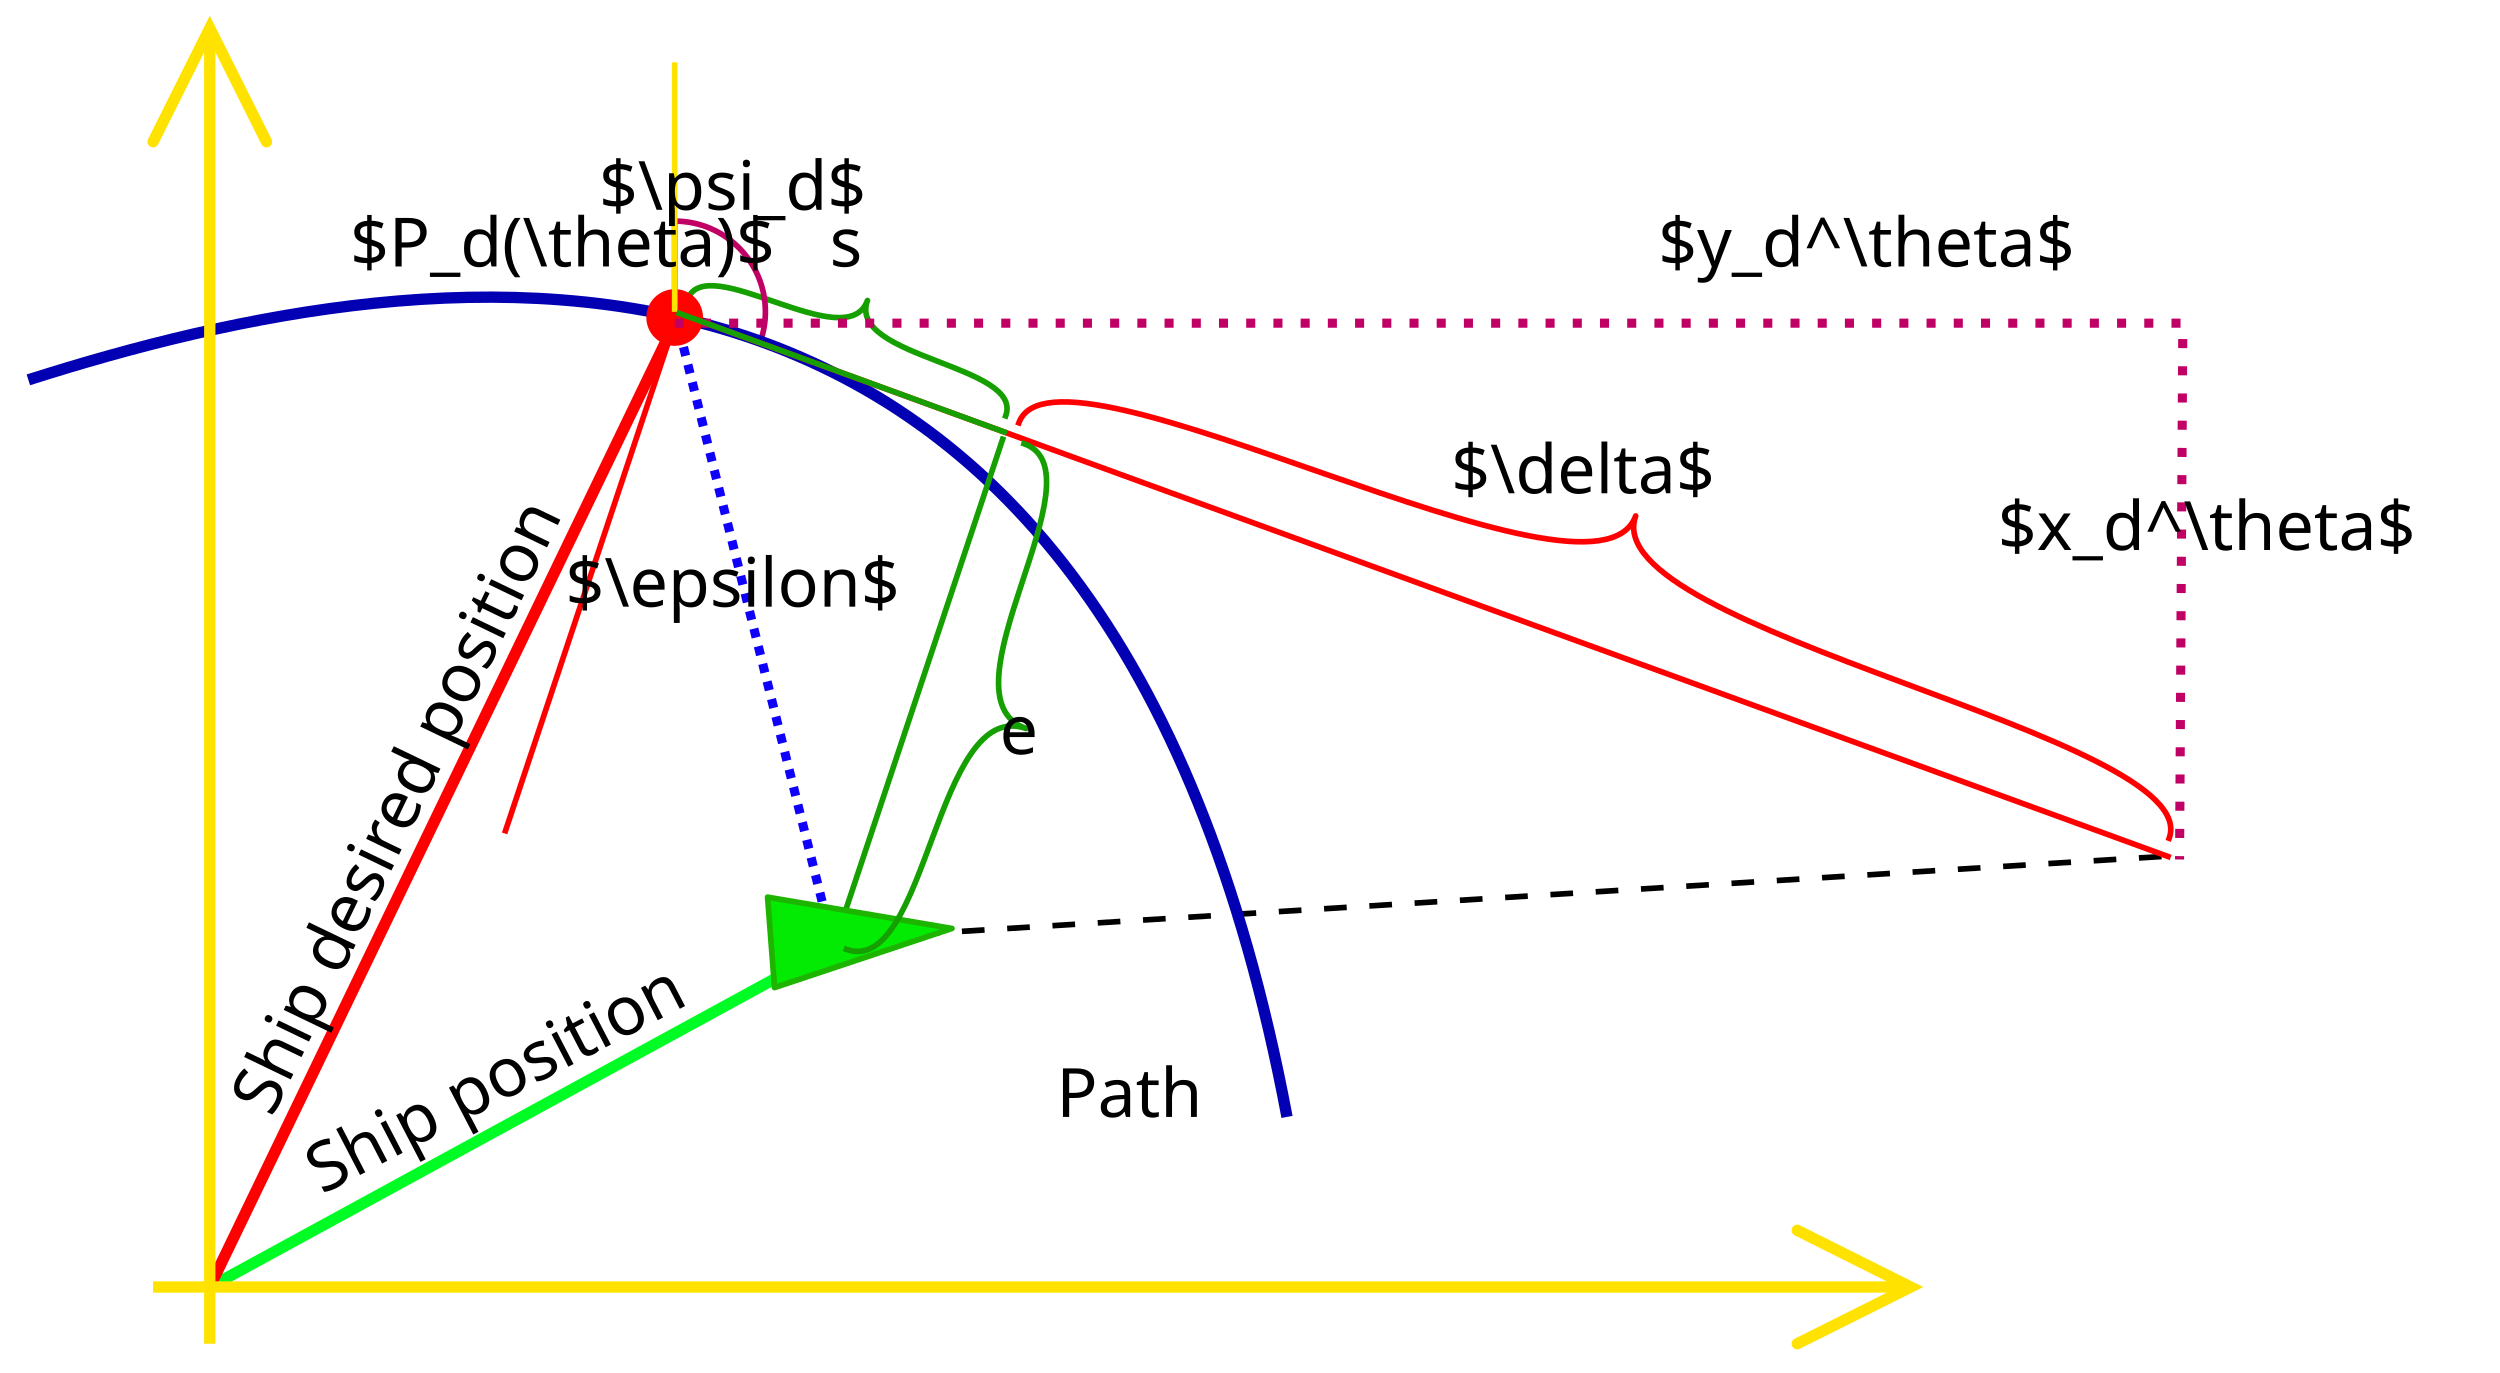
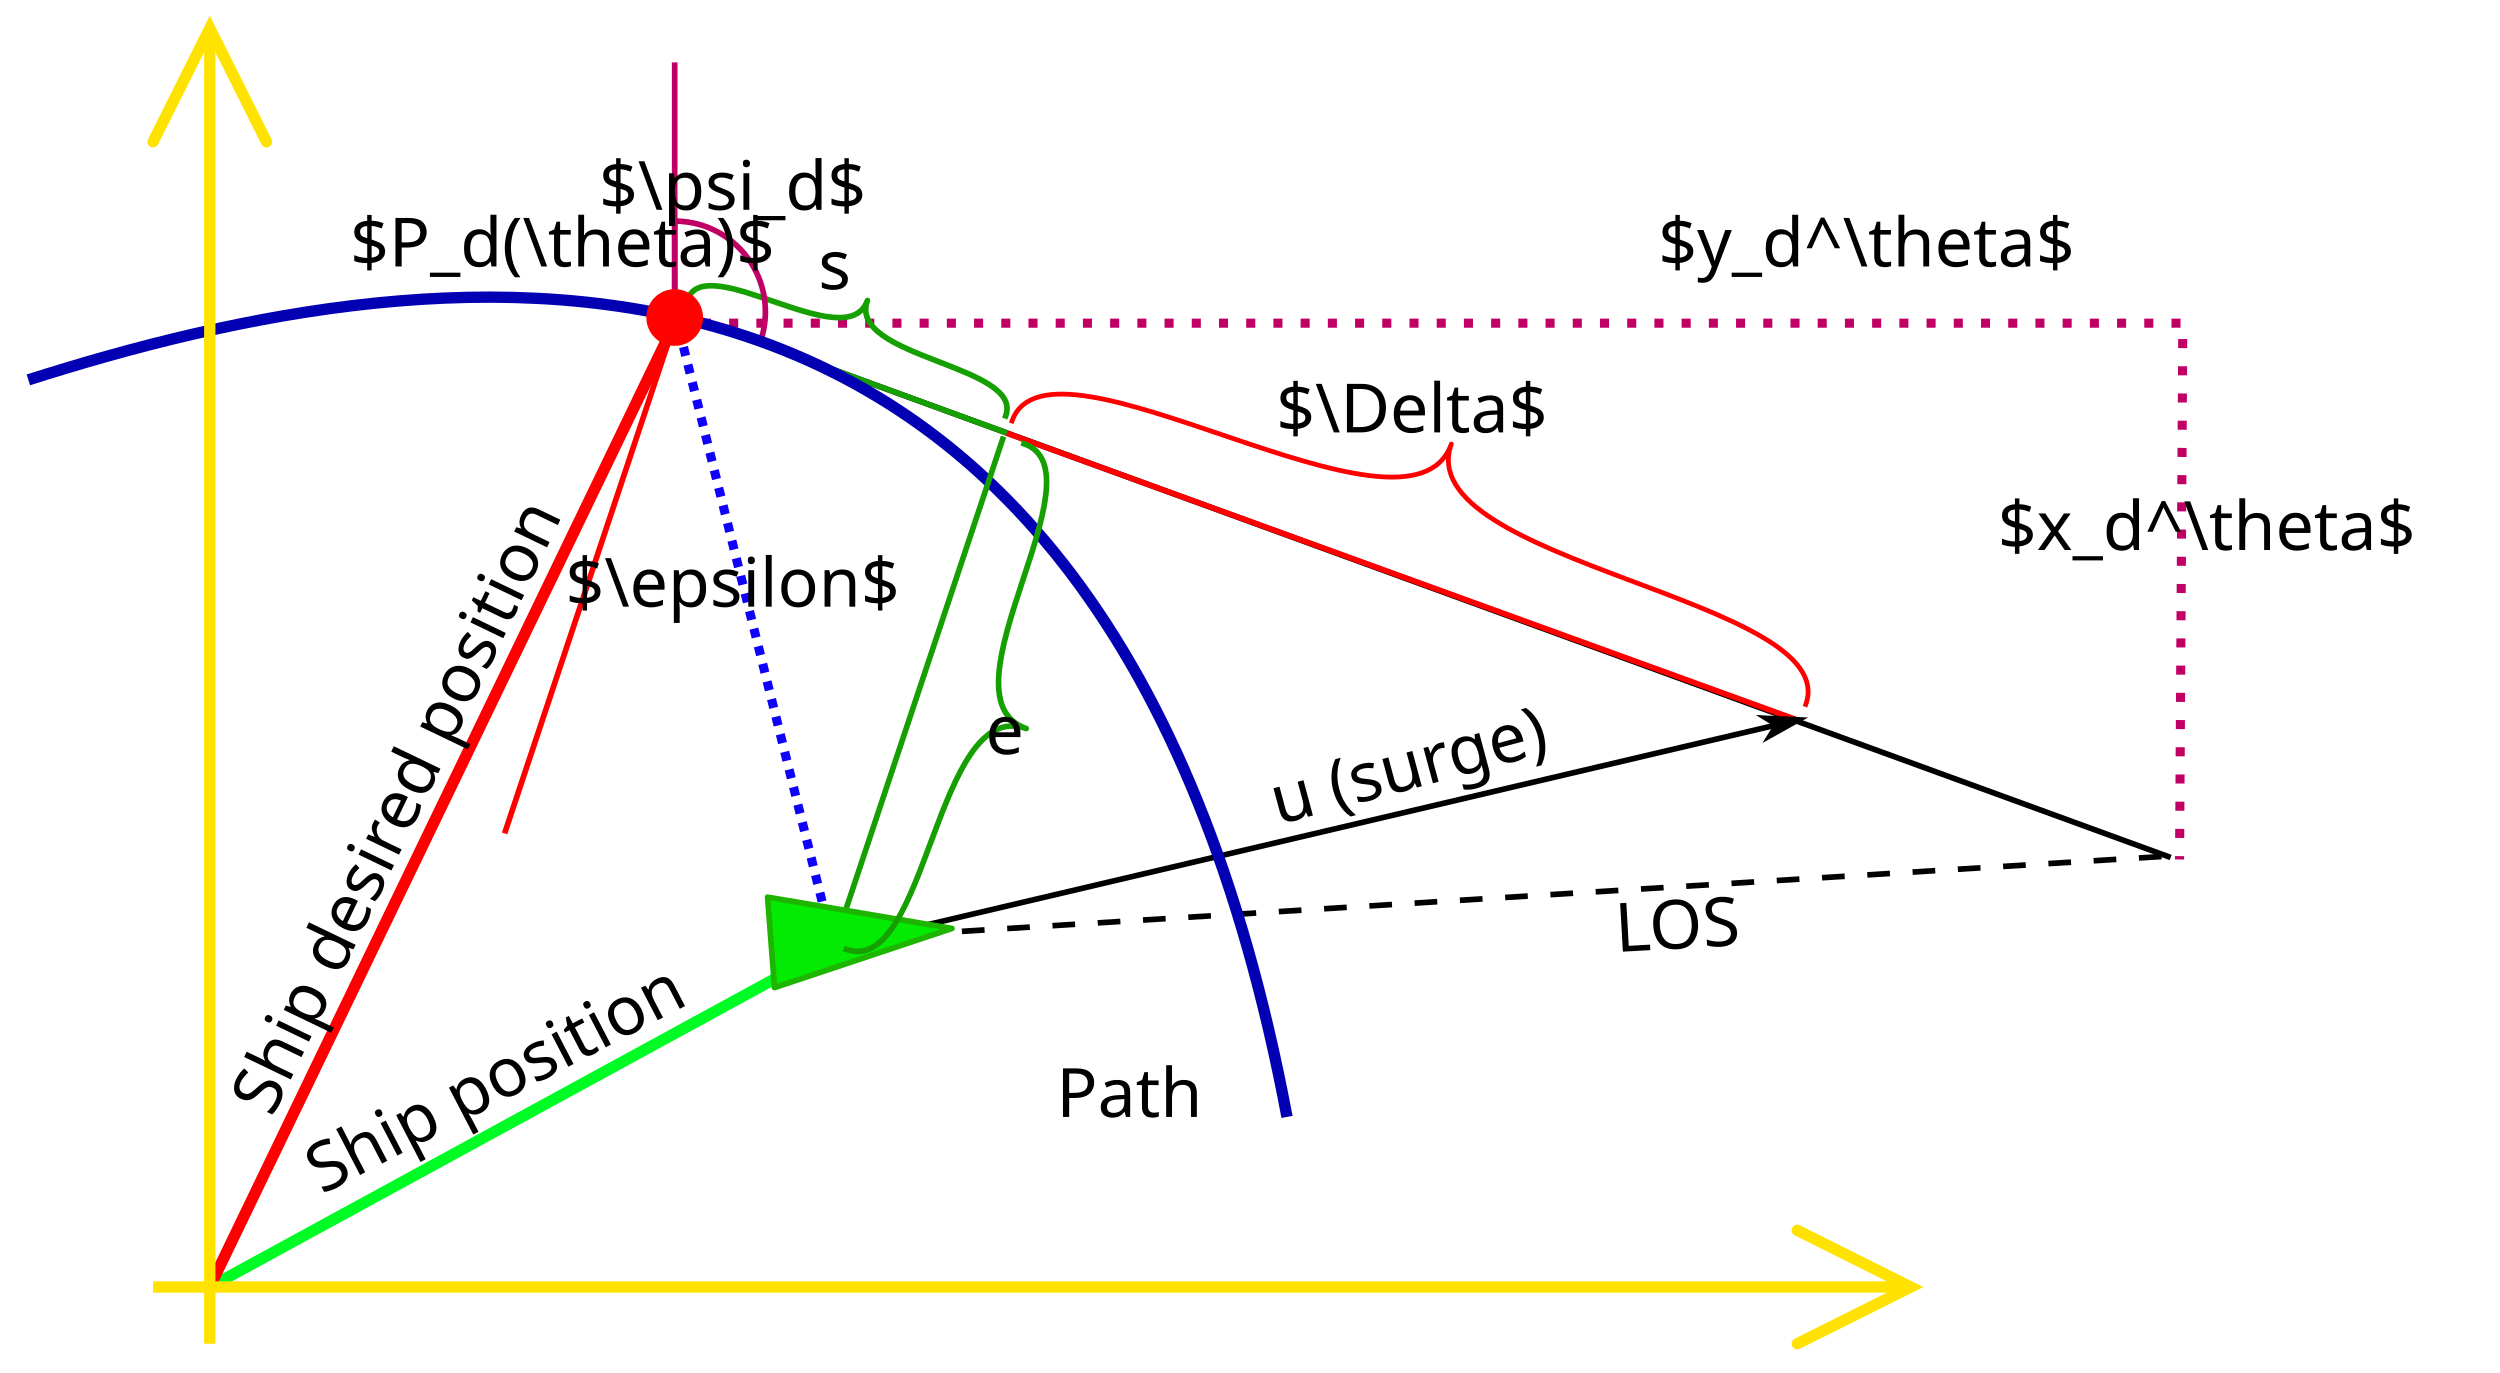
<svg xmlns="http://www.w3.org/2000/svg" width="220.472" height="121" id="svg2" version="1.1">
-   <defs id="defs4" />
+   <defs id="defs4">
+     <marker orient="auto" refY="0.0" refX="0.0" id="Arrow1Mend" style="overflow:visible;">
+       <path id="path4071" d="M 0.0,0.0 L 5.0,-5.0 L -12.5,0.0 L 5.0,5.0 L 0.0,0.0 z " style="fill-rule:evenodd;stroke:#000000;stroke-width:1.0pt;" transform="scale(0.4) rotate(180) translate(10,0)" />
+     </marker>
+   </defs>
  <g id="layer1" transform="translate(-266.5,-273.8622)">
+     <path style="fill:none;stroke:#000000;stroke-width:0.5;stroke-linecap:butt;stroke-linejoin:miter;stroke-miterlimit:4;stroke-opacity:1;stroke-dasharray:none" d="M 457.929,349.483 326,301.362" id="path3763" />
+     <path style="fill:none;stroke:#ff0000;stroke-width:0.5;stroke-linecap:butt;stroke-linejoin:miter;stroke-miterlimit:4;stroke-opacity:1;stroke-dasharray:none" d="M 88.75,38.188 158.5,63.5" id="path3034" transform="translate(266.5,273.8622)" />
+     <path style="fill:none;stroke:#000000;stroke-width:0.5;stroke-linecap:butt;stroke-linejoin:miter;stroke-opacity:1;stroke-miterlimit:4;stroke-dasharray:none;marker-end:url(#Arrow1Mend)" d="m 73.5,83.5 85,-20" id="path3808" transform="translate(266.5,273.8622)" />
+     <path style="fill:none;stroke:#159f00;stroke-width:0.5;stroke-linecap:butt;stroke-linejoin:miter;stroke-miterlimit:4;stroke-opacity:1;stroke-dasharray:none" d="M 63.659,41.549 92.797,52.184" id="path3832" transform="translate(262.5,259.8622)" />
+     <path style="fill:none;stroke:#c00064;stroke-width:0.8;stroke-linecap:butt;stroke-linejoin:miter;stroke-miterlimit:4;stroke-opacity:1;stroke-dasharray:0.8, 1.6;stroke-dashoffset:0" d="m 326,302.362 133,0 -0.288,47.298" id="path3889" />
+     <path style="fill:none;stroke:#c00064;stroke-width:0.5;stroke-linecap:butt;stroke-linejoin:miter;stroke-miterlimit:4;stroke-opacity:1;stroke-dasharray:none" d="m 326,301.362 0,-22" id="path3782" />
    <path style="fill:none;stroke:#159f00;stroke-width:0.5;stroke-linecap:square;stroke-linejoin:round;stroke-miterlimit:4;stroke-opacity:1;stroke-dasharray:none" d="m 355.191,310.538 c 1.639,-4.491 -14.035,-5.123 -12.191,-10.176 -1.844,5.053 -14.24,-4.561 -15.88,-0.07" id="path3831-6-2" />
    <path style="fill:none;stroke:#c00064;stroke-width:0.5;stroke-miterlimit:4;stroke-opacity:1;stroke-dasharray:none;stroke-dashoffset:0" id="path3827" d="m 334,286.362 c 4.418,0 8,3.582 8,8 0,0.931 -0.162,1.854 -0.48,2.729 L 334,294.362 z" transform="translate(-8,7)" />
    <path style="fill:none;stroke:#00fc25;stroke-width:1;stroke-linecap:butt;stroke-linejoin:miter;stroke-miterlimit:4;stroke-opacity:1;stroke-dasharray:none" d="m 285,387.362 55,-30" id="path3825" />
    <path style="fill:none;stroke:#ff0000;stroke-width:1;stroke-linecap:butt;stroke-linejoin:miter;stroke-miterlimit:4;stroke-opacity:1;stroke-dasharray:none" d="m 326,302.362 -41,85" id="path3823" />
    <path style="fill:none;stroke:#ff0000;stroke-width:0.5;stroke-linecap:butt;stroke-linejoin:miter;stroke-miterlimit:4;stroke-opacity:1;stroke-dasharray:none;stroke-dashoffset:0" d="m 326,302.362 -15,45" id="path3772-3" />
    <path style="fill:none;stroke:#0e00f9;stroke-width:0.8;stroke-linecap:butt;stroke-linejoin:miter;stroke-miterlimit:4;stroke-opacity:1;stroke-dasharray:0.8, 0.8;stroke-dashoffset:0" d="m 326,301.362 14,56" id="path3776" />
    <path style="fill:none;stroke:#000000;stroke-width:0.5;stroke-linecap:butt;stroke-linejoin:miter;stroke-miterlimit:4;stroke-opacity:1;stroke-dasharray:2, 2;stroke-dashoffset:0" d="m 339.354,356.743 119.553,-7.455" id="path3774" />
    <path style="fill:none;stroke:#0300b3;stroke-width:1;stroke-linecap:butt;stroke-linejoin:miter;stroke-miterlimit:4;stroke-opacity:1;stroke-dasharray:none" d="m 269,307.362 c 36.697,-11.693 95,-20.25 111,65" id="path2991" />
    <path style="fill:#ff0300;fill-opacity:1;fill-rule:nonzero;stroke:none" id="path2993" d="m 225,344.862 c 0,1.381 -1.119,2.5 -2.5,2.5 -1.381,0 -2.5,-1.119 -2.5,-2.5 0,-1.381 1.119,-2.5 2.5,-2.5 1.381,0 2.5,1.119 2.5,2.5 z" transform="translate(103.5,-43)" />
-     <path style="fill:none;stroke:#ff0000;stroke-width:0.5;stroke-linecap:butt;stroke-linejoin:miter;stroke-miterlimit:4;stroke-opacity:1;stroke-dasharray:none" d="M 457.929,349.483 326,301.362" id="path3763" />
    <path style="fill:none;stroke:#159f00;stroke-width:0.5;stroke-linecap:butt;stroke-linejoin:miter;stroke-miterlimit:4;stroke-opacity:1;stroke-dasharray:none;stroke-dashoffset:0" d="m 355,312.362 -15,45" id="path3772" />
    <path style="fill:#03ea03;fill-opacity:1;stroke:#1db500;stroke-width:0.5;stroke-linecap:round;stroke-linejoin:round;stroke-miterlimit:4;stroke-opacity:1;stroke-dasharray:none" d="m 334.191,352.98 16.262,2.762 -15.649,5.215 z" id="path5155-4-32-5" />
    <path style="fill:none;stroke:#ffe200;stroke-width:1;stroke-linecap:butt;stroke-linejoin:miter;stroke-miterlimit:4;stroke-opacity:1;stroke-dasharray:none" d="m 285,277.362 0,115" id="path3778" />
    <path style="fill:none;stroke:#ffe200;stroke-width:1;stroke-linecap:butt;stroke-linejoin:miter;stroke-miterlimit:4;stroke-opacity:1;stroke-dasharray:none" d="m 280,387.362 155,0" id="path3780" />
-     <path style="fill:none;stroke:#ffe200;stroke-width:0.5;stroke-linecap:butt;stroke-linejoin:miter;stroke-miterlimit:4;stroke-opacity:1;stroke-dasharray:none" d="m 326,301.362 0,-22" id="path3782" />
    <path style="fill:none;stroke:#159f00;stroke-width:0.5;stroke-linecap:square;stroke-linejoin:round;stroke-miterlimit:4;stroke-opacity:1;stroke-dasharray:none" d="m 341.147,357.588 c 7.132,2.507 7.83,-22.296 15.853,-19.476 -8.023,-2.82 6.939,-22.61 -0.193,-25.116" id="path3831-6" />
-     <path style="fill:none;stroke:#ff0000;stroke-width:0.5;stroke-linecap:square;stroke-linejoin:round;stroke-miterlimit:4;stroke-opacity:1;stroke-dasharray:none" d="m 457.795,347.788 c 3.267,-8.984 -50.72,-18.319 -47.045,-28.426 -3.675,10.107 -51.129,-17.196 -54.396,-8.212" id="path3831-6-2-0" />
-     <path style="fill:none;stroke:#c00064;stroke-width:0.8;stroke-linecap:butt;stroke-linejoin:miter;stroke-miterlimit:4;stroke-opacity:1;stroke-dasharray:0.8, 1.6;stroke-dashoffset:0" d="m 326,302.362 133,0 -0.288,47.298" id="path3889" />
+     <path style="fill:none;stroke:#ff0000;stroke-width:0.422;stroke-linecap:square;stroke-linejoin:round;stroke-miterlimit:4;stroke-opacity:1;stroke-dasharray:none" d="m 425.75,335.987 c 3.325,-9.3 -35,-12.5 -31.259,-22.962 -3.741,10.462 -35.416,-11.338 -38.741,-2.038" id="path3831-6-2-0" />
    <text xml:space="preserve" style="font-size:6px;font-style:normal;font-weight:normal;text-align:center;line-height:125%;letter-spacing:0px;word-spacing:0px;text-anchor:middle;fill:#000000;fill-opacity:1;stroke:none;font-family:Sans" x="335" y="292.362" id="text3891">
      <tspan id="tspan3893" x="335" y="292.362">$\psi_d$</tspan>
    </text>
-     <text xml:space="preserve" style="font-size:6px;font-style:normal;font-weight:normal;text-align:center;line-height:125%;letter-spacing:0px;word-spacing:0px;text-anchor:middle;fill:#000000;fill-opacity:1;stroke:none;font-family:Sans" x="345" y="297.362" id="text3891-3">
-       <tspan id="tspan3893-8" x="345" y="297.362">s</tspan>
+     <text xml:space="preserve" style="font-size:6px;font-style:normal;font-weight:normal;text-align:center;line-height:125%;letter-spacing:0px;word-spacing:0px;text-anchor:middle;fill:#000000;fill-opacity:1;stroke:none;font-family:Sans" x="344" y="299.362" id="text3891-3">
+       <tspan id="tspan3893-8" x="344" y="299.362">s</tspan>
    </text>
-     <text xml:space="preserve" style="font-size:6px;font-style:normal;font-weight:normal;text-align:center;line-height:125%;letter-spacing:0px;word-spacing:0px;text-anchor:middle;fill:#000000;fill-opacity:1;stroke:none;font-family:Sans" x="410" y="317.362" id="text3918">
-       <tspan id="tspan3920" x="410" y="317.362">$\delta$</tspan>
+     <text xml:space="preserve" style="font-size:6px;font-style:normal;font-weight:normal;text-align:center;line-height:125%;letter-spacing:0px;word-spacing:0px;text-anchor:middle;fill:#000000;fill-opacity:1;stroke:none;font-family:Sans" x="394.913" y="311.998" id="text3918">
+       <tspan id="tspan3920" x="394.913" y="311.998">$\Delta$</tspan>
    </text>
    <text xml:space="preserve" style="font-size:6px;font-style:normal;font-weight:normal;text-align:center;line-height:125%;letter-spacing:0px;word-spacing:0px;text-anchor:middle;fill:#000000;fill-opacity:1;stroke:none;font-family:Sans" x="435" y="297.362" id="text3922">
      <tspan id="tspan3924" x="435" y="297.362">$y_d^\theta$</tspan>
    </text>
    <text xml:space="preserve" style="font-size:6px;font-style:normal;font-weight:normal;text-align:center;line-height:125%;letter-spacing:0px;word-spacing:0px;text-anchor:middle;fill:#000000;fill-opacity:1;stroke:none;font-family:Sans" x="465" y="322.362" id="text3922-0">
      <tspan id="tspan3924-0" x="465" y="322.362">$x_d^\theta$</tspan>
    </text>
    <text xml:space="preserve" style="font-size:6px;font-style:normal;font-weight:normal;text-align:center;line-height:125%;letter-spacing:0px;word-spacing:0px;text-anchor:middle;fill:#000000;fill-opacity:1;stroke:none;font-family:Sans" x="320" y="297.362" id="text3891-1">
      <tspan id="tspan3893-3" x="320" y="297.362">$P_d(\theta)$</tspan>
    </text>
    <text xml:space="preserve" style="font-size:6px;font-style:normal;font-weight:normal;text-align:center;line-height:125%;letter-spacing:0px;word-spacing:0px;text-anchor:middle;fill:#000000;fill-opacity:1;stroke:none;font-family:Sans" x="335" y="327.362" id="text3040">
      <tspan x="335" y="327.362" id="tspan3044">$\epsilon$</tspan>
    </text>
-     <text xml:space="preserve" style="font-size:6px;font-style:normal;font-weight:normal;text-align:center;line-height:125%;letter-spacing:0px;word-spacing:0px;text-anchor:middle;fill:#000000;fill-opacity:1;stroke:none;font-family:Sans" x="360.25" y="340.362" id="text3048">
-       <tspan id="tspan3050" x="360.25" y="340.362">e</tspan>
+     <text xml:space="preserve" style="font-size:6px;font-style:normal;font-weight:normal;text-align:center;line-height:125%;letter-spacing:0px;word-spacing:0px;text-anchor:middle;fill:#000000;fill-opacity:1;stroke:none;font-family:Sans" x="359" y="340.362" id="text3048">
+       <tspan id="tspan3050" x="359" y="340.362">e</tspan>
    </text>
    <text xml:space="preserve" style="font-size:6px;font-style:normal;font-weight:normal;text-align:center;line-height:125%;letter-spacing:0px;word-spacing:0px;text-anchor:middle;fill:#000000;fill-opacity:1;stroke:none;font-family:Sans" x="370" y="372.362" id="text3820">
      <tspan id="tspan3822" x="370" y="372.362">Path</tspan>
    </text>
    <text xml:space="preserve" style="font-size:6px;font-style:normal;font-weight:normal;text-align:center;line-height:125%;letter-spacing:0px;word-spacing:0px;text-anchor:middle;fill:#000000;fill-opacity:1;stroke:none;font-family:Sans" x="108.919" y="472.497" id="text3824" transform="matrix(0.8872836,-0.4612243,0.4612243,0.8872836,0,0)">
      <tspan id="tspan3826" x="108.919" y="472.497">Ship position</tspan>
    </text>
    <text xml:space="preserve" style="font-size:6px;font-style:normal;font-weight:normal;text-align:center;line-height:125%;letter-spacing:0px;word-spacing:0px;text-anchor:middle;fill:#000000;fill-opacity:1;stroke:none;font-family:Sans" x="-176.078" y="423.36" id="text3828" transform="matrix(0.4339793,-0.9009228,0.9009228,0.4339793,0,0)">
      <tspan id="tspan3830" x="-176.078" y="423.36">Ship desired position</tspan>
    </text>
-     <path style="fill:none;stroke:#159f00;stroke-width:0.5;stroke-linecap:butt;stroke-linejoin:miter;stroke-miterlimit:4;stroke-opacity:1;stroke-dasharray:none" d="M 63.659,41.549 92.797,52.184" id="path3832" transform="translate(262.5,259.8622)" />
    <path style="fill:none;stroke:#ffe200;stroke-width:1px;stroke-linecap:round;stroke-linejoin:miter;stroke-opacity:1" d="m 162.5,122.5 10,5 -10,5" id="path3834" transform="translate(262.5,259.8622)" />
    <path style="fill:none;stroke:#ffe200;stroke-width:1px;stroke-linecap:round;stroke-linejoin:miter;stroke-opacity:1" d="m 280,286.362 5,-10 5,10" id="path3834-6" />
+     <text xml:space="preserve" style="font-size:6px;font-style:normal;font-weight:normal;text-align:center;line-height:125%;letter-spacing:0px;word-spacing:0px;text-anchor:middle;fill:#000000;fill-opacity:1;stroke:none;font-family:Sans" x="397.636" y="380.295" id="text3804" transform="matrix(0.9984118,-0.05633722,0.05633722,0.9984118,0,0)">
+       <tspan id="tspan3806" x="397.636" y="380.295">LOS</tspan>
+     </text>
+     <text xml:space="preserve" style="font-size:6px;font-style:normal;font-weight:normal;text-align:center;line-height:125%;letter-spacing:0px;word-spacing:0px;text-anchor:middle;fill:#000000;fill-opacity:1;stroke:none;font-family:Sans" x="292.703" y="433.084" id="text4255" transform="matrix(0.9657892,-0.2593282,0.2593282,0.9657892,0,0)">
+       <tspan id="tspan4257" x="292.703" y="433.084">u (surge)</tspan>
+     </text>
  </g>
</svg>
